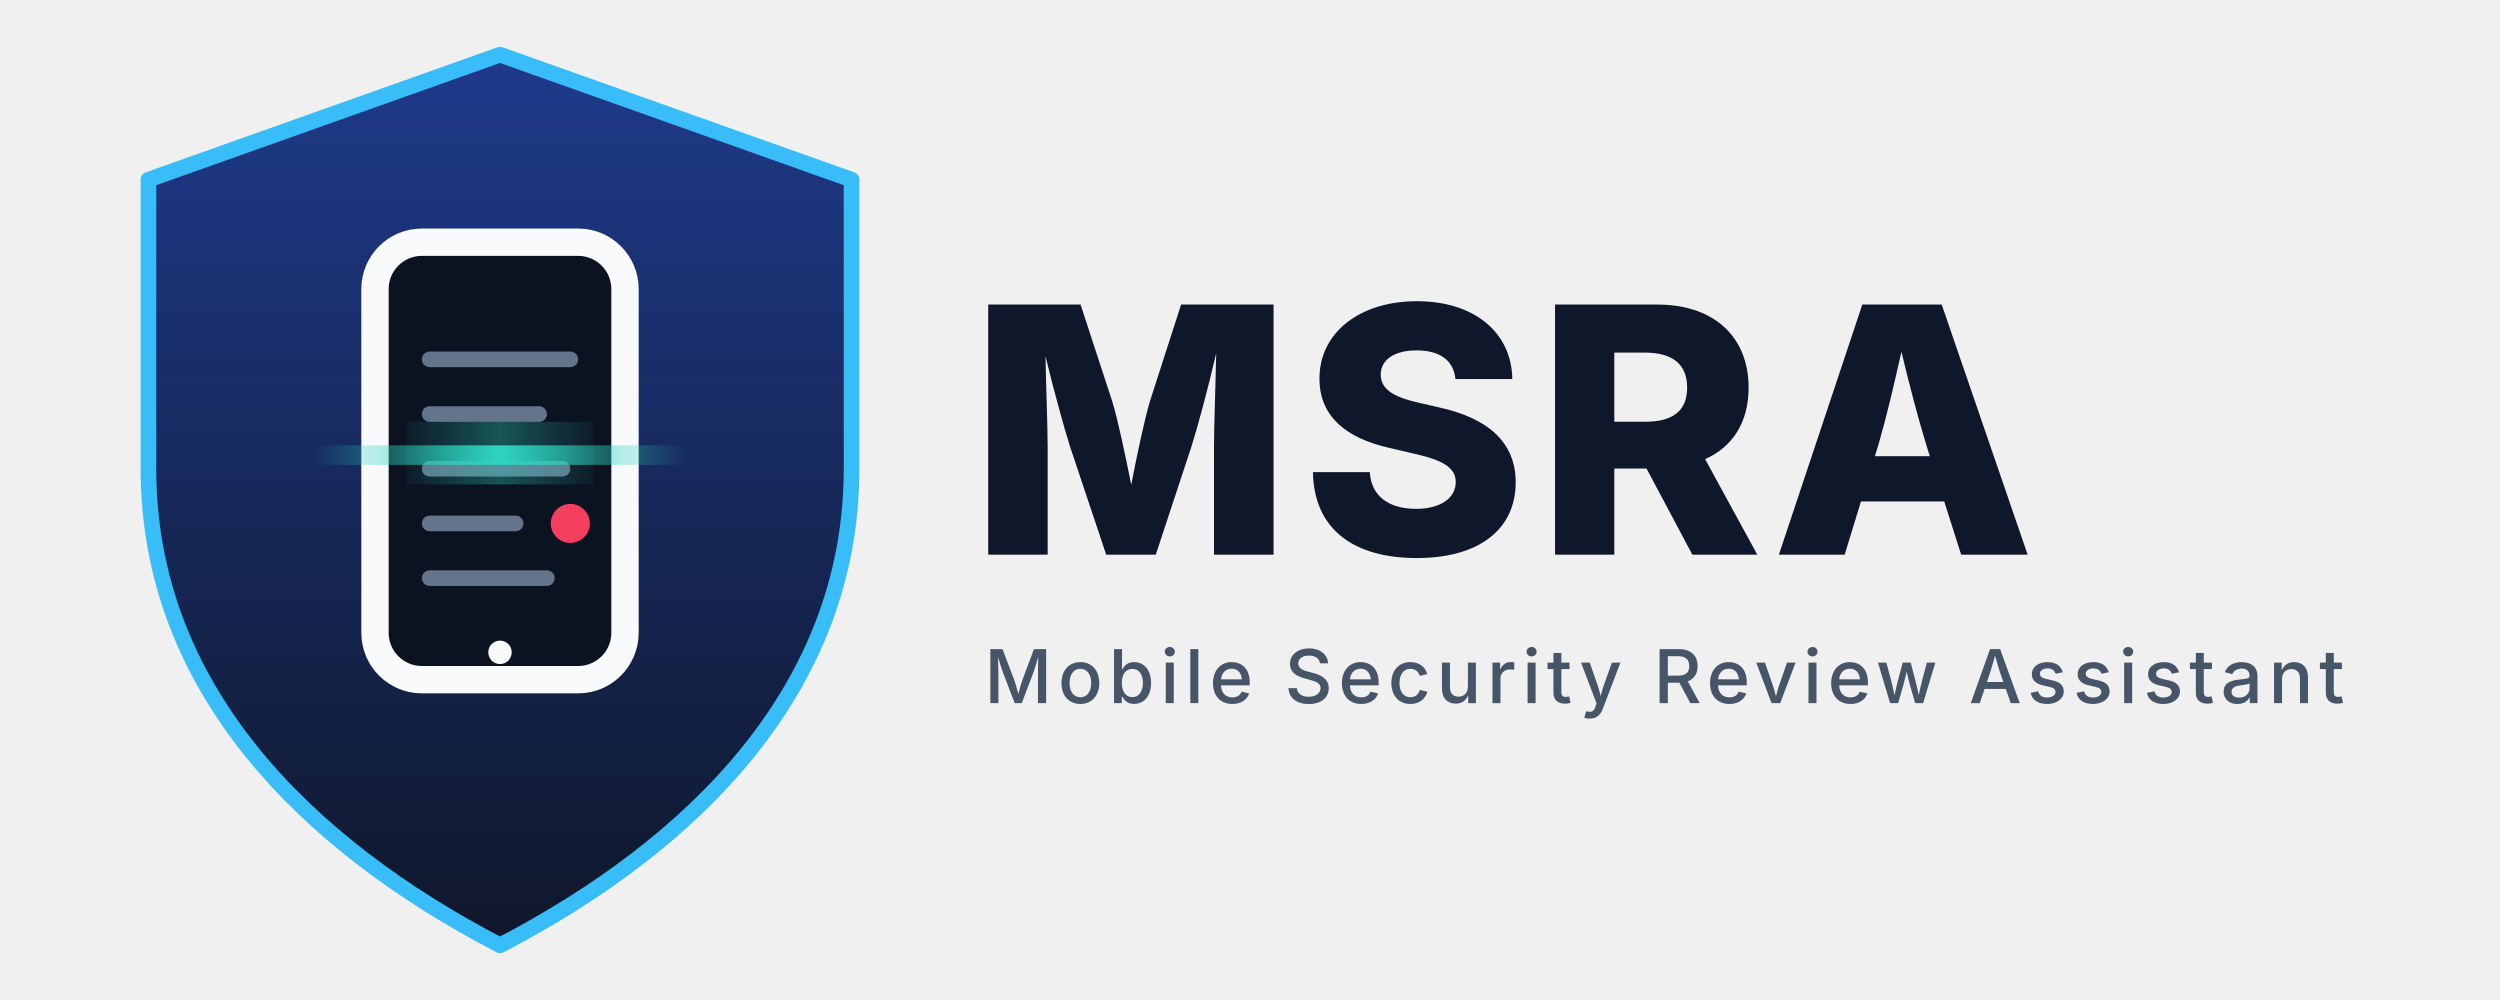
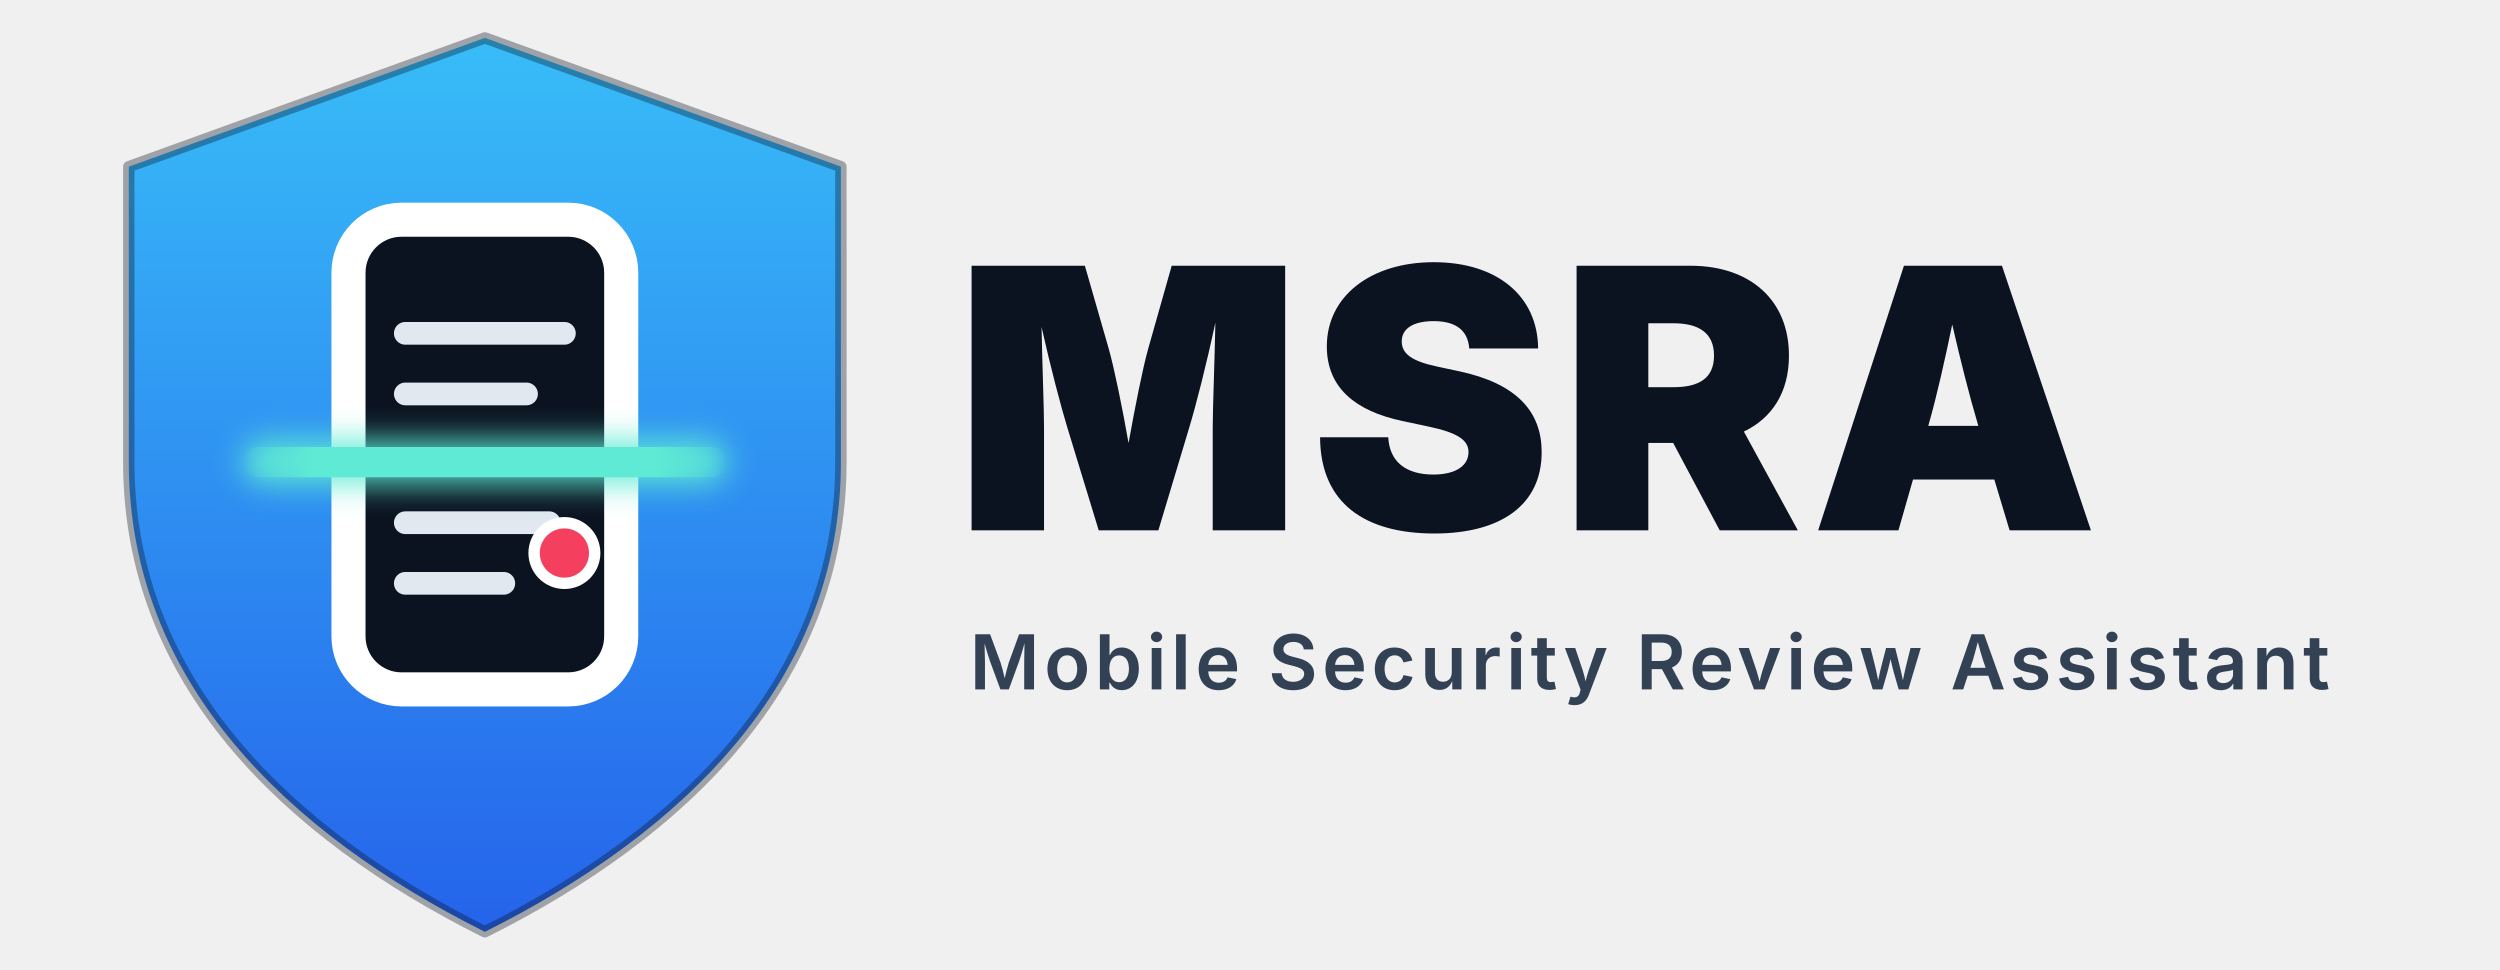
- <svg xmlns="http://www.w3.org/2000/svg" viewBox="0 0 640 256" width="640" height="256" role="img" aria-label="MSRA - Mobile Security Review Assistant">
+ <svg xmlns="http://www.w3.org/2000/svg" viewBox="0 0 660 256" width="660" height="256" role="img" aria-label="MSRA - Mobile Security Review Assistant">
  <defs>
    <linearGradient id="shield" x1="0" y1="0" x2="0" y2="1">
-       <stop offset="0" stop-color="#1e3a8a" />
-       <stop offset="1" stop-color="#0f172a" />
+       <stop offset="0" stop-color="#38bdf8" />
+       <stop offset="1" stop-color="#2563eb" />
    </linearGradient>
    <linearGradient id="beam" x1="0" y1="0" x2="1" y2="0">
-       <stop offset="0" stop-color="#2dd4bf" stop-opacity="0" />
-       <stop offset=".5" stop-color="#2dd4bf" />
-       <stop offset="1" stop-color="#2dd4bf" stop-opacity="0" />
+       <stop offset="0" stop-color="#5eead4" stop-opacity="0" />
+       <stop offset=".15" stop-color="#5eead4" />
+       <stop offset=".85" stop-color="#5eead4" />
+       <stop offset="1" stop-color="#5eead4" stop-opacity="0" />
    </linearGradient>
-     <clipPath id="screen">
-       <rect x="104" y="76" width="48" height="84" rx="4" />
-     </clipPath>
+     <filter id="glow" x="-20%" y="-300%" width="140%" height="700%">
+       <feGaussianBlur stdDeviation="4" />
+     </filter>
  </defs>
-   <path d="M128 14 218 46v74c0 56-40 96-90 122C78 216 38 176 38 120V46z" fill="url(#shield)" stroke="#38bdf8" stroke-width="4" stroke-linejoin="round" />
-   <rect x="96" y="62" width="64" height="112" rx="12" fill="#0b1220" stroke="#f8fafc" stroke-width="7" />
-   <g clip-path="url(#screen)">
-     <path d="M110 92h36M110 106h28M110 120h34M110 134h22M110 148h30" stroke="#64748b" stroke-width="4" stroke-linecap="round" />
-     <rect x="100" y="108" width="56" height="16" fill="url(#beam)" opacity=".35" />
-   </g>
-   <rect x="80" y="114" width="96" height="5" rx="2.5" fill="url(#beam)" />
-   <circle cx="128" cy="167" r="3" fill="#f8fafc" />
-   <circle cx="146" cy="134" r="5" fill="#f43f5e" />
-   <text x="248" y="142" font-family="Inter,'Helvetica Neue',Arial,sans-serif" font-size="88" font-weight="800" letter-spacing="2" fill="#0f172a">MSRA</text>
-   <text x="252" y="180" font-family="Inter,'Helvetica Neue',Arial,sans-serif" font-size="19" font-weight="500" letter-spacing="1.5" fill="#475569">Mobile Security Review Assistant</text>
+   <path d="M128 10 222 44v78c0 58-42 98-94 124C76 220 34 180 34 122V44z" fill="url(#shield)" stroke="#0b1220" stroke-opacity=".35" stroke-width="3" stroke-linejoin="round" />
+   <rect x="92" y="58" width="72" height="124" rx="14" fill="#0b1220" stroke="#ffffff" stroke-width="9" />
+   <path d="M107 88h42M107 104h32M107 138h38M107 154h26" stroke="#e2e8f0" stroke-width="6" stroke-linecap="round" />
+   <rect x="64" y="116" width="128" height="12" rx="6" fill="#5eead4" filter="url(#glow)" opacity=".9" />
+   <rect x="64" y="118" width="128" height="8" rx="4" fill="url(#beam)" />
+   <circle cx="149" cy="146" r="8" fill="#f43f5e" stroke="#fff" stroke-width="3" />
+   <text x="252" y="140" font-family="Inter,'Helvetica Neue',Arial,sans-serif" font-size="96" font-weight="900" letter-spacing="2" fill="#0b1220">MSRA</text>
+   <text x="256" y="182" font-family="Inter,'Helvetica Neue',Arial,sans-serif" font-size="20" font-weight="600" letter-spacing="1.2" fill="#334155">Mobile Security Review Assistant</text>
</svg>
